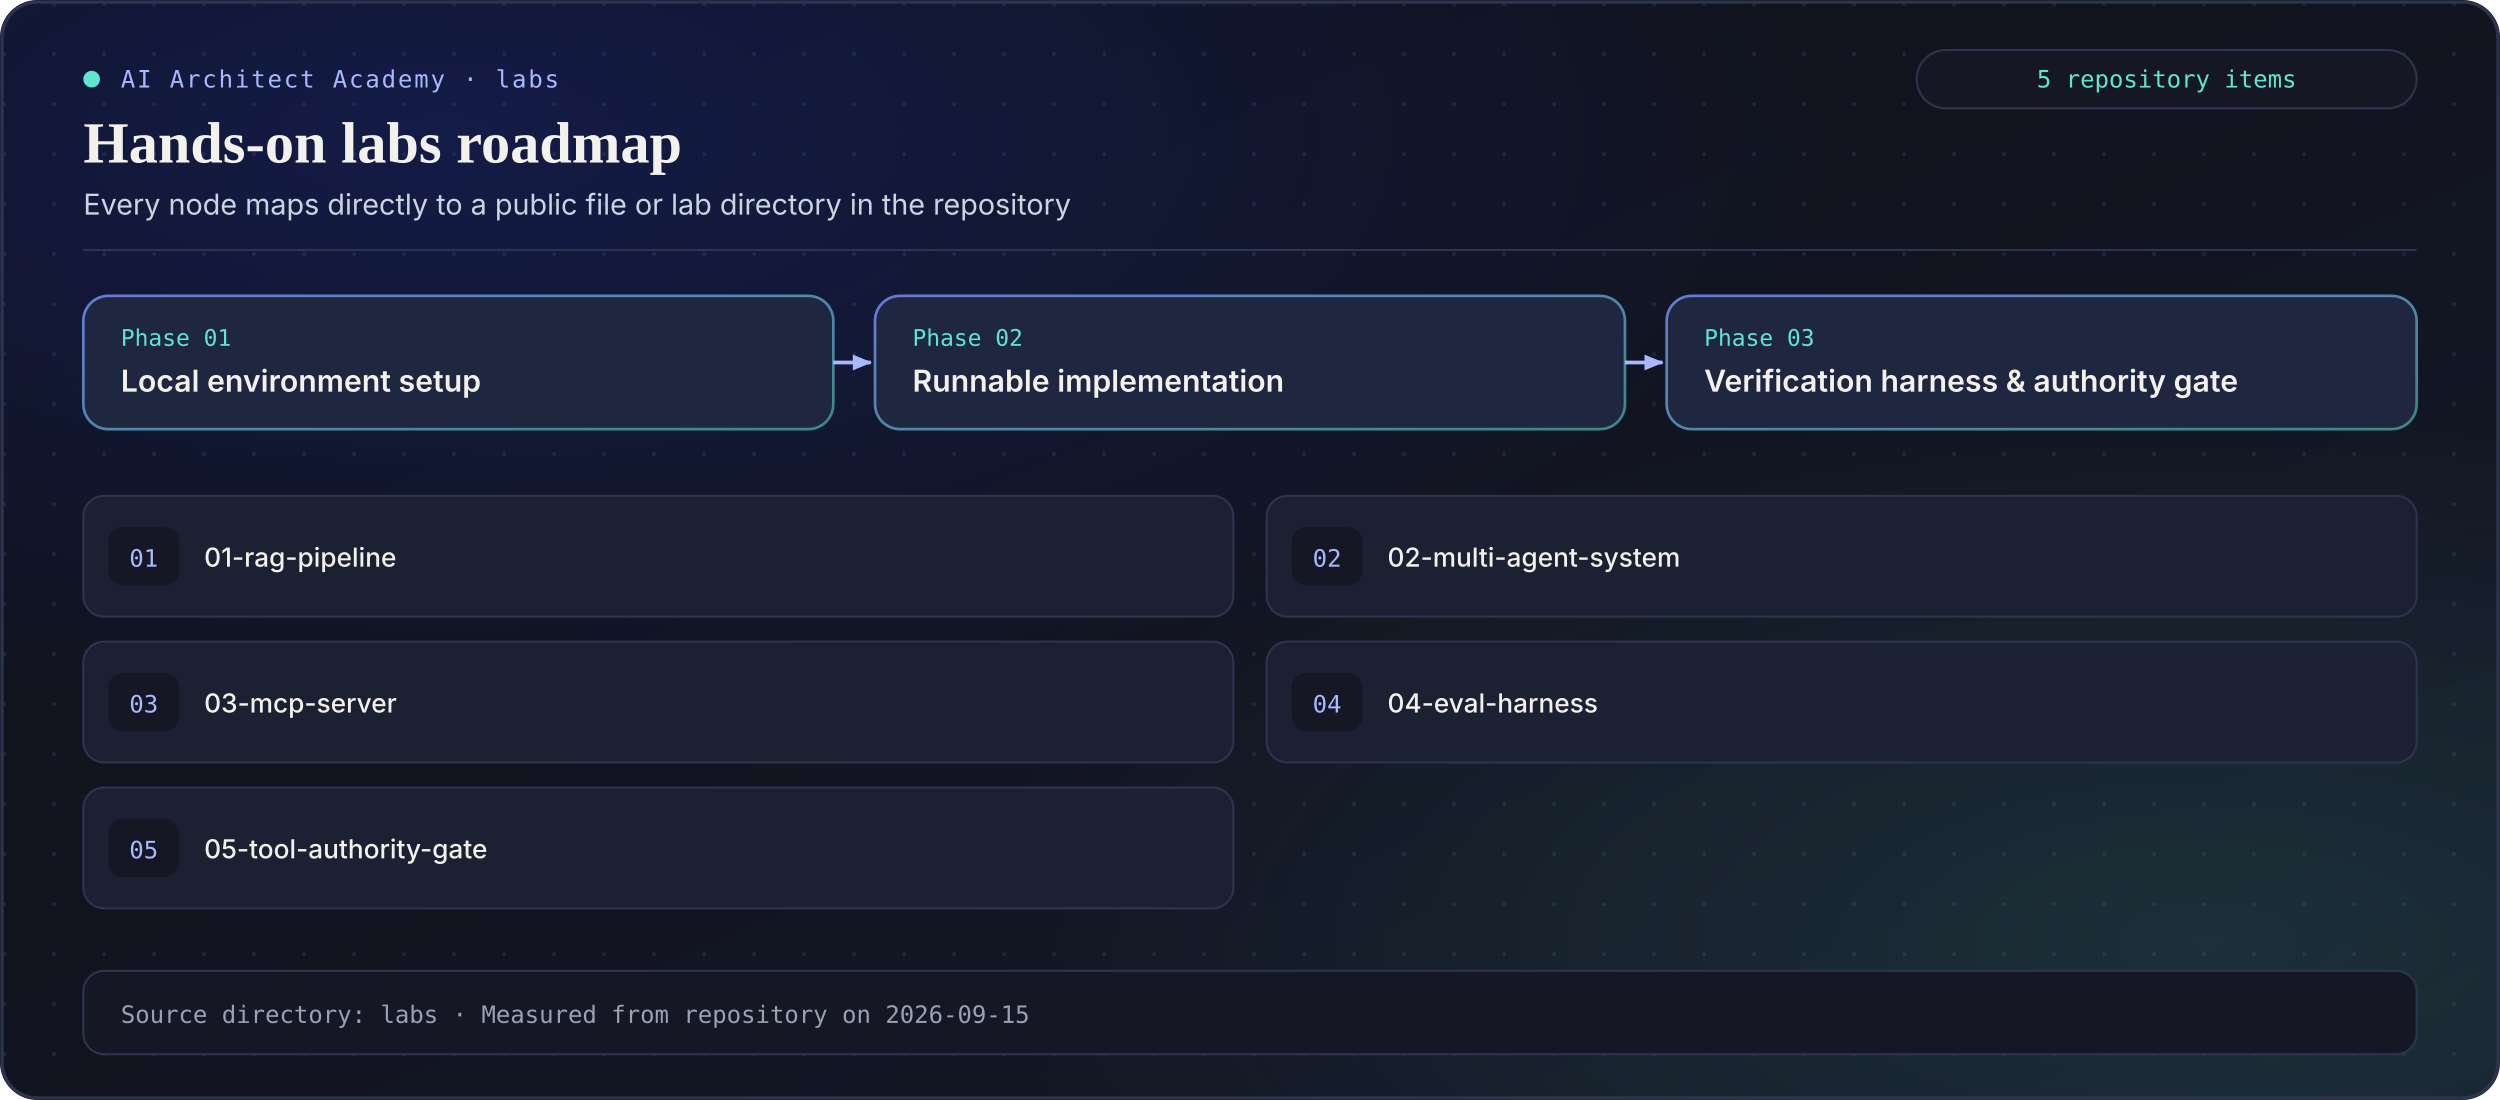
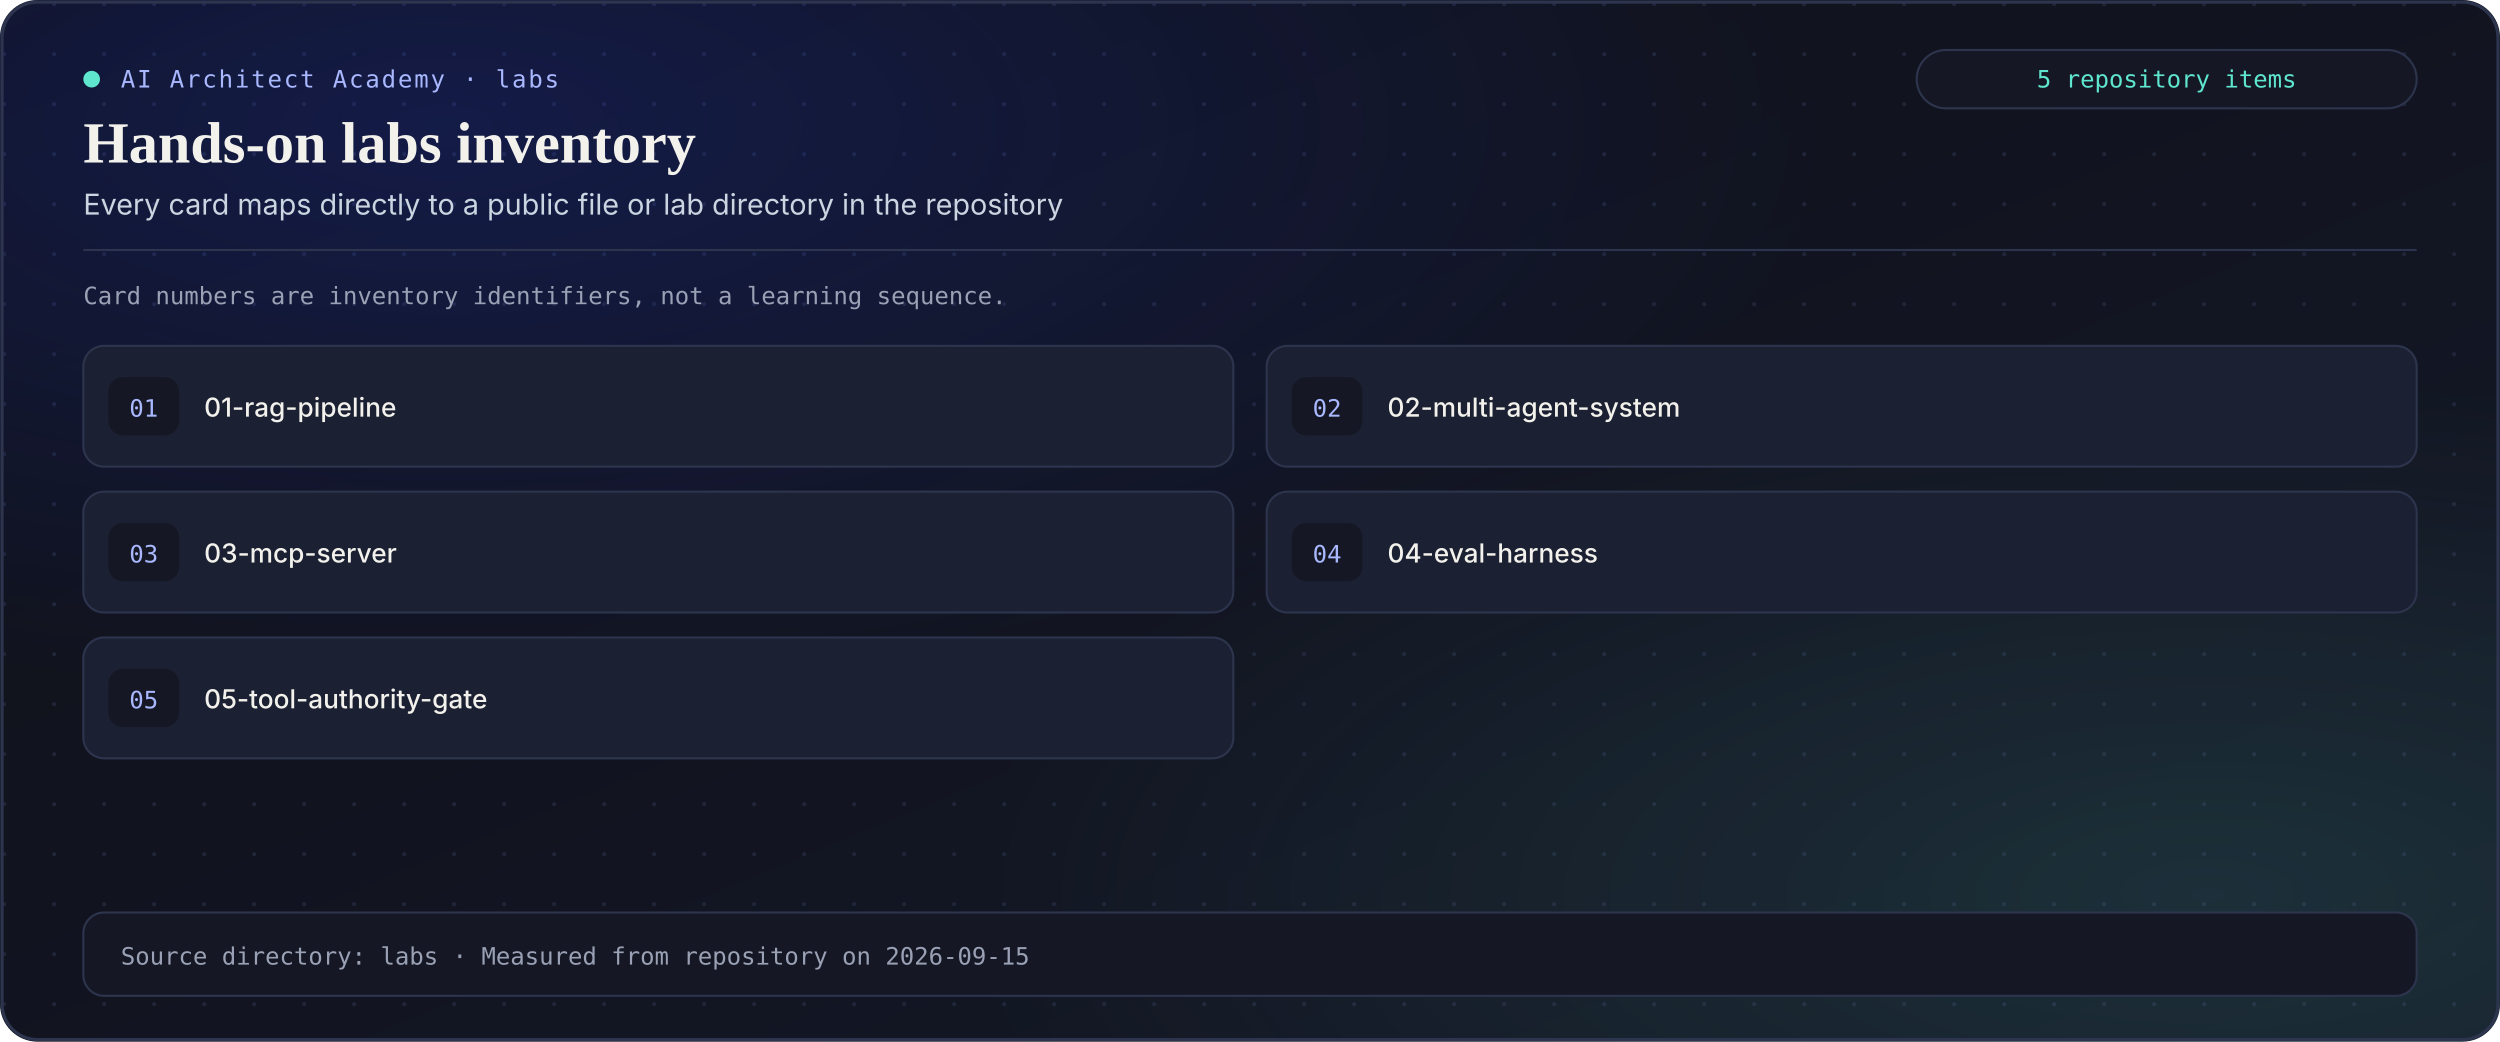
- <svg xmlns="http://www.w3.org/2000/svg" width="1200" height="528" viewBox="0 0 1200 528" role="img" aria-label="Hands-on labs curriculum roadmap">
+ <svg xmlns="http://www.w3.org/2000/svg" width="1200" height="500" viewBox="0 0 1200 500" role="img" aria-label="Hands-on labs curriculum section inventory">
  <defs>
    <linearGradient id="stage-grad" x1="0%" y1="0%" x2="100%" y2="100%">
      <stop offset="0%" stop-color="#0f1017" />
      <stop offset="60%" stop-color="#121522" />
      <stop offset="100%" stop-color="#141826" />
    </linearGradient>
    <linearGradient id="cobalt-stroke" x1="0%" y1="0%" x2="100%" y2="100%">
      <stop offset="0%" stop-color="#7c93ff" stop-opacity="0.78" />
      <stop offset="100%" stop-color="#5ee6cf" stop-opacity="0.52" />
    </linearGradient>
    <radialGradient id="cobalt-glow" cx="18%" cy="12%" r="55%">
      <stop offset="0%" stop-color="#1f3bd6" stop-opacity="0.24" />
      <stop offset="100%" stop-color="#1f3bd6" stop-opacity="0" />
    </radialGradient>
    <radialGradient id="mint-glow" cx="88%" cy="86%" r="50%">
      <stop offset="0%" stop-color="#5ee6cf" stop-opacity="0.12" />
      <stop offset="100%" stop-color="#5ee6cf" stop-opacity="0" />
    </radialGradient>
    <pattern id="academy-grid" width="24" height="24" patternUnits="userSpaceOnUse">
      <circle cx="2" cy="2" r="1" fill="#2d344d" fill-opacity="0.55" />
    </pattern>
    <marker id="arrow-cobalt" viewBox="0 0 10 10" refX="8" refY="5" markerWidth="6" markerHeight="6" orient="auto-start-reverse">
      <path d="M 0 1.5 L 8.5 5 L 0 8.5 z" fill="#a9b8ff" />
    </marker>
    <marker id="arrow-mint" viewBox="0 0 10 10" refX="8" refY="5" markerWidth="6" markerHeight="6" orient="auto-start-reverse">
      <path d="M 0 1.5 L 8.5 5 L 0 8.5 z" fill="#5ee6cf" />
    </marker>
    <marker id="arrow-amber" viewBox="0 0 10 10" refX="8" refY="5" markerWidth="6" markerHeight="6" orient="auto-start-reverse">
      <path d="M 0 1.5 L 8.5 5 L 0 8.5 z" fill="#ffc07a" />
    </marker>
  </defs>
  <style>
    text { font-family: Inter, system-ui, -apple-system, 'Segoe UI', Roboto, Helvetica, Arial, sans-serif; }
    .serif { font-family: 'Playfair Display', Georgia, 'Times New Roman', serif; }
    .mono { font-family: ui-monospace, 'SF Mono', Menlo, Consolas, monospace; }
  </style>
-   <rect width="1200" height="528" rx="18" fill="url(#stage-grad)" />
-   <rect width="1200" height="528" rx="18" fill="url(#academy-grid)" />
-   <rect width="1200" height="528" rx="18" fill="url(#cobalt-glow)" />
-   <rect width="1200" height="528" rx="18" fill="url(#mint-glow)" />
-   <rect x="1" y="1" width="1198" height="526" rx="17" fill="none" stroke="#2d344d" stroke-width="1.5" />
+   <rect width="1200" height="500" rx="18" fill="url(#stage-grad)" />
+   <rect width="1200" height="500" rx="18" fill="url(#academy-grid)" />
+   <rect width="1200" height="500" rx="18" fill="url(#cobalt-glow)" />
+   <rect width="1200" height="500" rx="18" fill="url(#mint-glow)" />
+   <rect x="1" y="1" width="1198" height="498" rx="17" fill="none" stroke="#2d344d" stroke-width="1.5" />
  <g>
    <rect x="40" y="34" width="8" height="8" rx="4" fill="#5ee6cf" />
    <text x="58" y="42" class="mono" font-size="11.5" fill="#a9b8ff" letter-spacing="0.9">AI Architect Academy · labs</text>
    <rect x="920" y="24" width="240" height="28" rx="14" fill="#151824" stroke="#2d344d" />
    <text x="1040" y="42" text-anchor="middle" class="mono" font-size="11.5" fill="#5ee6cf">5 repository items</text>
-     <text x="40" y="78" class="serif" font-size="28" font-weight="600" fill="#f2f1ec">Hands-on labs roadmap</text>
-     <text x="40" y="103" font-size="13.8" fill="#cbd5e1">Every node maps directly to a public file or lab directory in the repository</text>
+     <text x="40" y="78" class="serif" font-size="28" font-weight="600" fill="#f2f1ec">Hands-on labs inventory</text>
+     <text x="40" y="103" font-size="13.8" fill="#cbd5e1">Every card maps directly to a public file or lab directory in the repository</text>
    <line x1="40" y1="120" x2="1160" y2="120" stroke="#2d344d" stroke-width="1" />
  </g>
+   <text x="40" y="146" class="mono" font-size="11.5" fill="#9aa1b5">Card numbers are inventory identifiers, not a learning sequence.</text>
  <g>
-     <rect x="40" y="142" width="360" height="64" rx="12" fill="#1f2640" stroke="url(#cobalt-stroke)" stroke-width="1.3" />
-     <text x="58" y="166" class="mono" font-size="11" fill="#5ee6cf">Phase 01</text>
-     <text x="58" y="188" font-size="14.5" font-weight="600" fill="#f2f1ec">Local environment setup</text>
-     <line x1="400" y1="174" x2="418" y2="174" stroke="#a9b8ff" stroke-width="1.8" marker-end="url(#arrow-cobalt)" />
+     <rect x="40" y="166" width="552" height="58" rx="10" fill="#1b2032" stroke="#2d344d" />
+     <rect x="52" y="181" width="34" height="28" rx="7" fill="#151824" />
+     <text x="69" y="200" text-anchor="middle" class="mono" font-size="11.5" fill="#a9b8ff">01</text>
+     <text x="98" y="200" font-size="12.6" font-weight="550" fill="#f2f1ec">01-rag-pipeline</text>
  </g>
  <g>
-     <rect x="420" y="142" width="360" height="64" rx="12" fill="#1f2640" stroke="url(#cobalt-stroke)" stroke-width="1.3" />
-     <text x="438" y="166" class="mono" font-size="11" fill="#5ee6cf">Phase 02</text>
-     <text x="438" y="188" font-size="14.5" font-weight="600" fill="#f2f1ec">Runnable implementation</text>
-     <line x1="780" y1="174" x2="798" y2="174" stroke="#a9b8ff" stroke-width="1.8" marker-end="url(#arrow-cobalt)" />
+     <rect x="608" y="166" width="552" height="58" rx="10" fill="#1b2032" stroke="#2d344d" />
+     <rect x="620" y="181" width="34" height="28" rx="7" fill="#151824" />
+     <text x="637" y="200" text-anchor="middle" class="mono" font-size="11.5" fill="#a9b8ff">02</text>
+     <text x="666" y="200" font-size="12.6" font-weight="550" fill="#f2f1ec">02-multi-agent-system</text>
  </g>
  <g>
-     <rect x="800" y="142" width="360" height="64" rx="12" fill="#1f2640" stroke="url(#cobalt-stroke)" stroke-width="1.3" />
-     <text x="818" y="166" class="mono" font-size="11" fill="#5ee6cf">Phase 03</text>
-     <text x="818" y="188" font-size="14.5" font-weight="600" fill="#f2f1ec">Verification harness &amp; authority gate</text>
+     <rect x="40" y="236" width="552" height="58" rx="10" fill="#1b2032" stroke="#2d344d" />
+     <rect x="52" y="251" width="34" height="28" rx="7" fill="#151824" />
+     <text x="69" y="270" text-anchor="middle" class="mono" font-size="11.5" fill="#a9b8ff">03</text>
+     <text x="98" y="270" font-size="12.6" font-weight="550" fill="#f2f1ec">03-mcp-server</text>
  </g>
  <g>
-     <rect x="40" y="238" width="552" height="58" rx="10" fill="#1b2032" stroke="#2d344d" />
-     <rect x="52" y="253" width="34" height="28" rx="7" fill="#151824" />
-     <text x="69" y="272" text-anchor="middle" class="mono" font-size="11.5" fill="#a9b8ff">01</text>
-     <text x="98" y="272" font-size="12.6" font-weight="550" fill="#f2f1ec">01-rag-pipeline</text>
+     <rect x="608" y="236" width="552" height="58" rx="10" fill="#1b2032" stroke="#2d344d" />
+     <rect x="620" y="251" width="34" height="28" rx="7" fill="#151824" />
+     <text x="637" y="270" text-anchor="middle" class="mono" font-size="11.5" fill="#a9b8ff">04</text>
+     <text x="666" y="270" font-size="12.6" font-weight="550" fill="#f2f1ec">04-eval-harness</text>
  </g>
  <g>
-     <rect x="608" y="238" width="552" height="58" rx="10" fill="#1b2032" stroke="#2d344d" />
-     <rect x="620" y="253" width="34" height="28" rx="7" fill="#151824" />
-     <text x="637" y="272" text-anchor="middle" class="mono" font-size="11.5" fill="#a9b8ff">02</text>
-     <text x="666" y="272" font-size="12.6" font-weight="550" fill="#f2f1ec">02-multi-agent-system</text>
+     <rect x="40" y="306" width="552" height="58" rx="10" fill="#1b2032" stroke="#2d344d" />
+     <rect x="52" y="321" width="34" height="28" rx="7" fill="#151824" />
+     <text x="69" y="340" text-anchor="middle" class="mono" font-size="11.5" fill="#a9b8ff">05</text>
+     <text x="98" y="340" font-size="12.6" font-weight="550" fill="#f2f1ec">05-tool-authority-gate</text>
  </g>
  <g>
-     <rect x="40" y="308" width="552" height="58" rx="10" fill="#1b2032" stroke="#2d344d" />
-     <rect x="52" y="323" width="34" height="28" rx="7" fill="#151824" />
-     <text x="69" y="342" text-anchor="middle" class="mono" font-size="11.5" fill="#a9b8ff">03</text>
-     <text x="98" y="342" font-size="12.6" font-weight="550" fill="#f2f1ec">03-mcp-server</text>
-   </g>
-   <g>
-     <rect x="608" y="308" width="552" height="58" rx="10" fill="#1b2032" stroke="#2d344d" />
-     <rect x="620" y="323" width="34" height="28" rx="7" fill="#151824" />
-     <text x="637" y="342" text-anchor="middle" class="mono" font-size="11.5" fill="#a9b8ff">04</text>
-     <text x="666" y="342" font-size="12.6" font-weight="550" fill="#f2f1ec">04-eval-harness</text>
-   </g>
-   <g>
-     <rect x="40" y="378" width="552" height="58" rx="10" fill="#1b2032" stroke="#2d344d" />
-     <rect x="52" y="393" width="34" height="28" rx="7" fill="#151824" />
-     <text x="69" y="412" text-anchor="middle" class="mono" font-size="11.5" fill="#a9b8ff">05</text>
-     <text x="98" y="412" font-size="12.6" font-weight="550" fill="#f2f1ec">05-tool-authority-gate</text>
-   </g>
-   <g>
-     <rect x="40" y="466" width="1120" height="40" rx="10" fill="#151824" stroke="#2d344d" />
-     <text x="58" y="491" class="mono" font-size="11.5" fill="#9aa1b5">Source directory: labs · Measured from repository on 2026-09-15</text>
+     <rect x="40" y="438" width="1120" height="40" rx="10" fill="#151824" stroke="#2d344d" />
+     <text x="58" y="463" class="mono" font-size="11.5" fill="#9aa1b5">Source directory: labs · Measured from repository on 2026-09-15</text>
  </g>
</svg>
